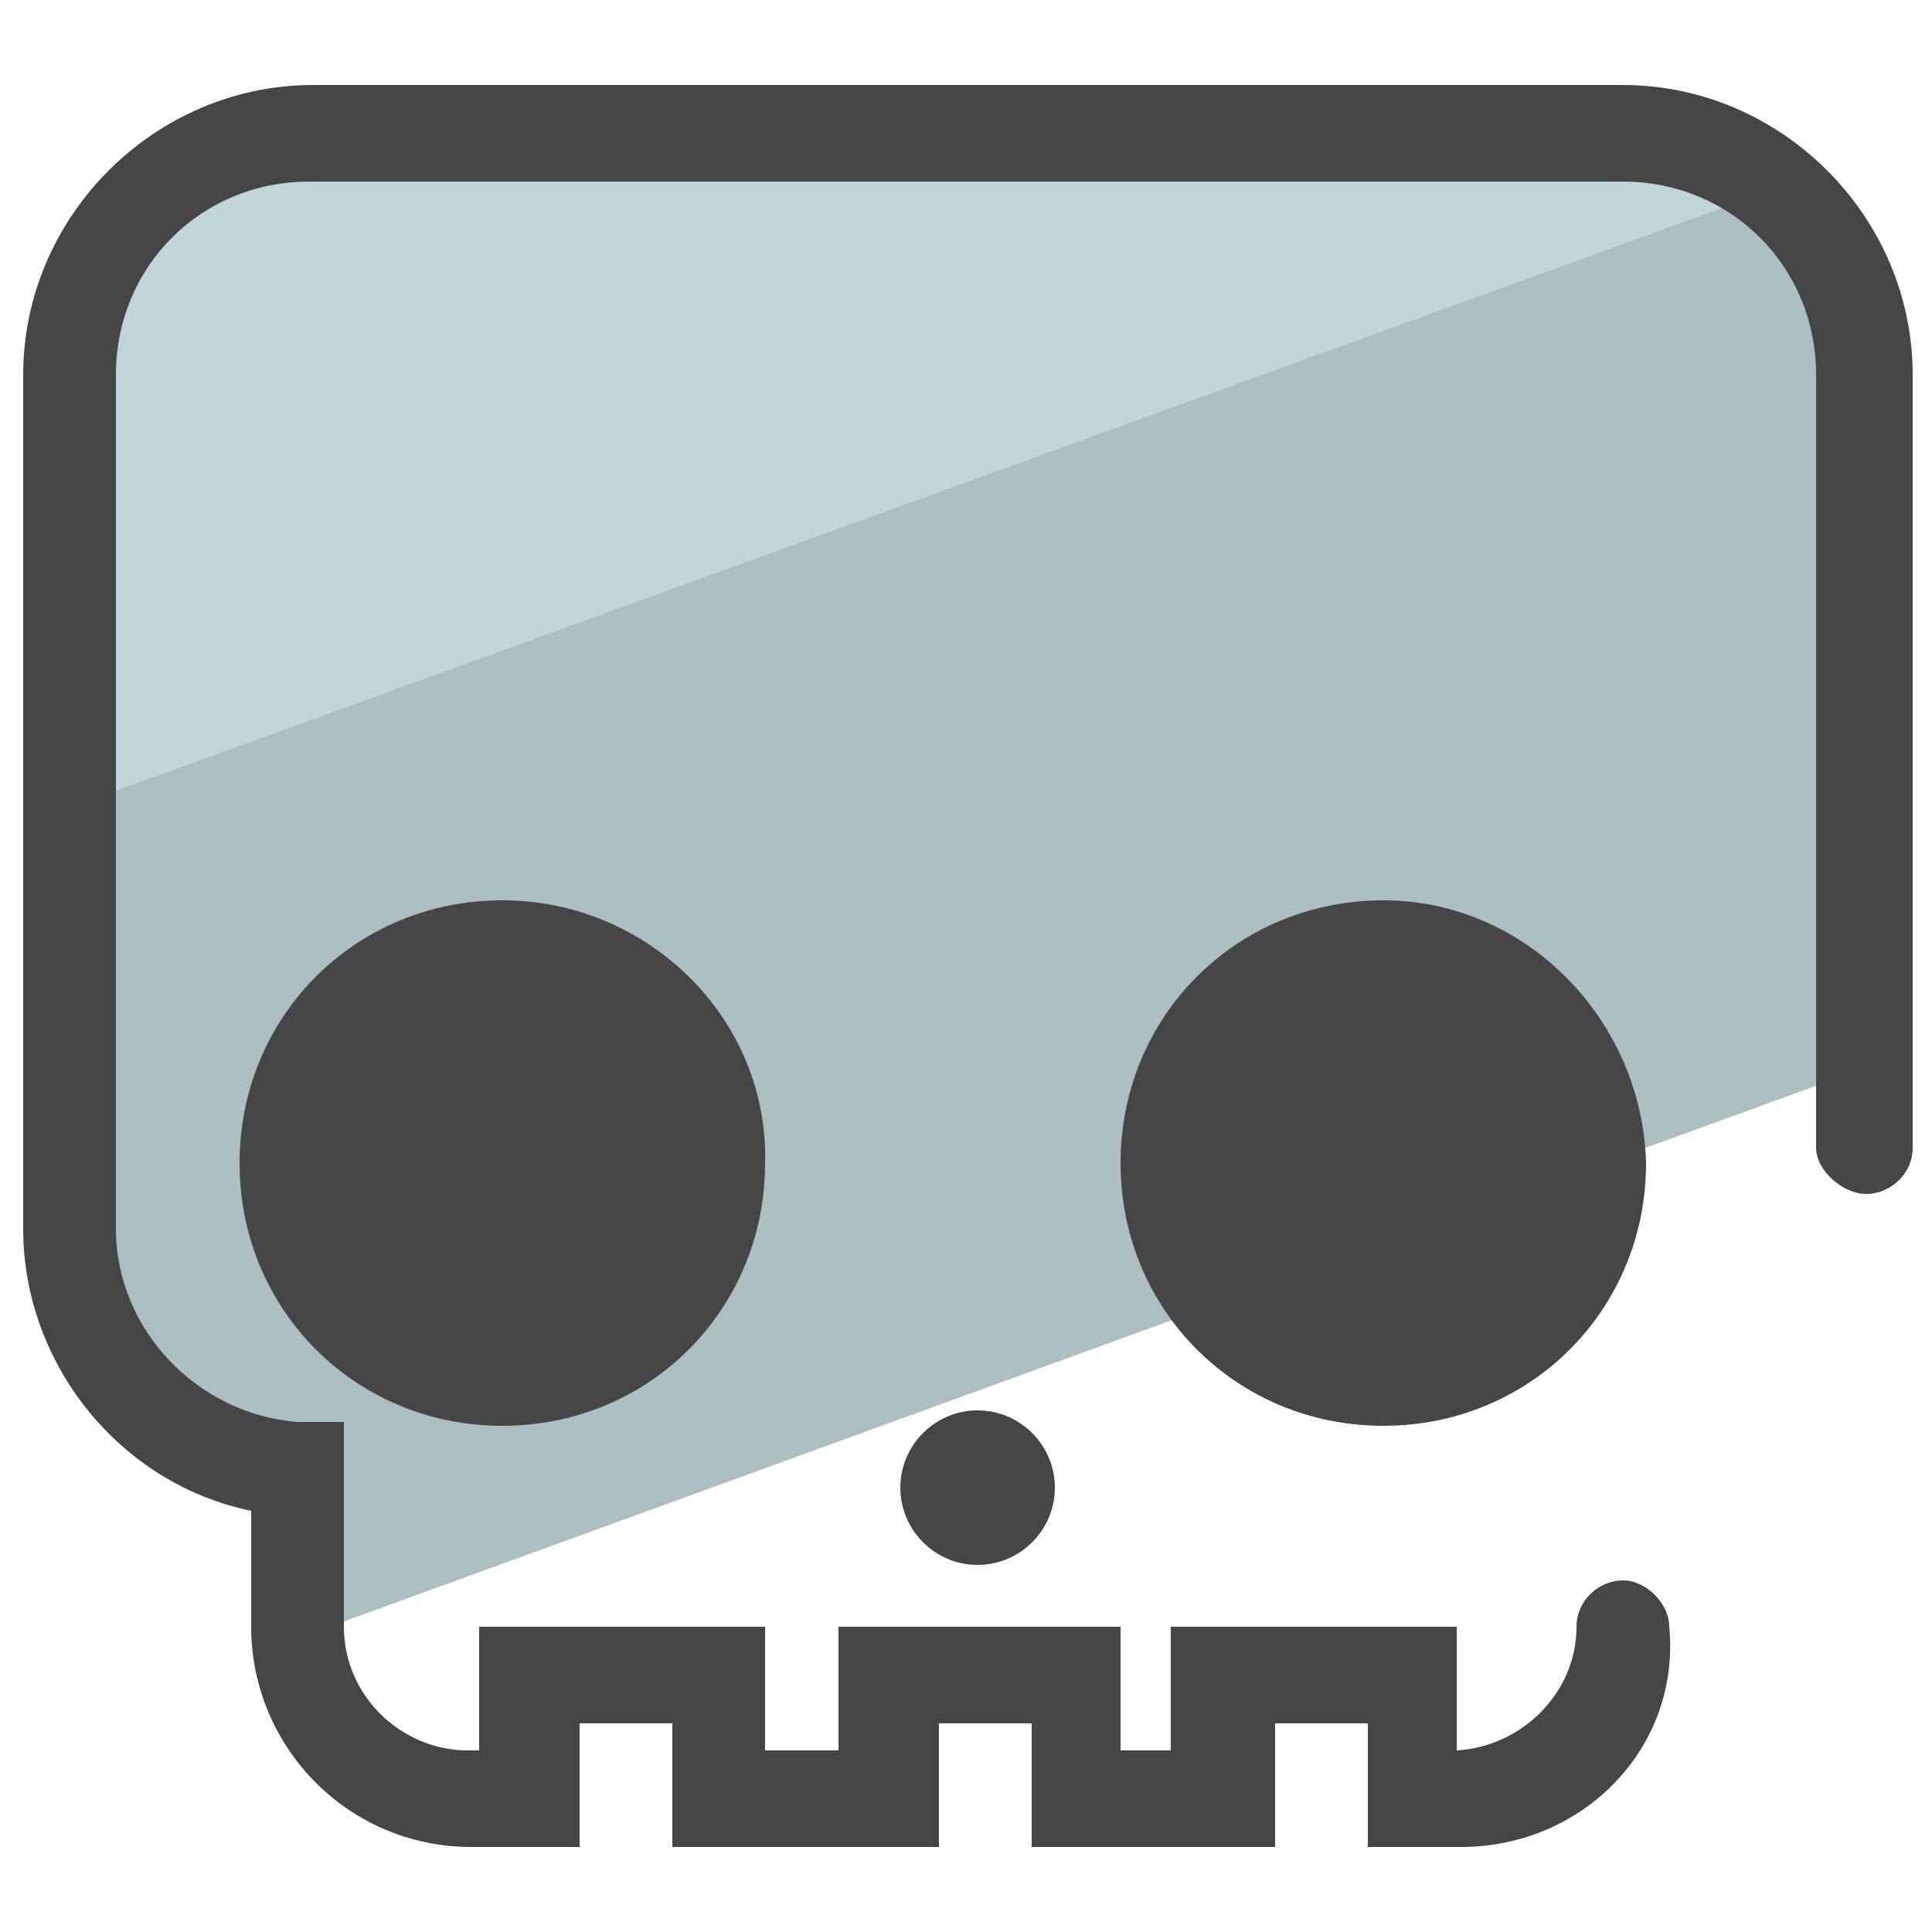
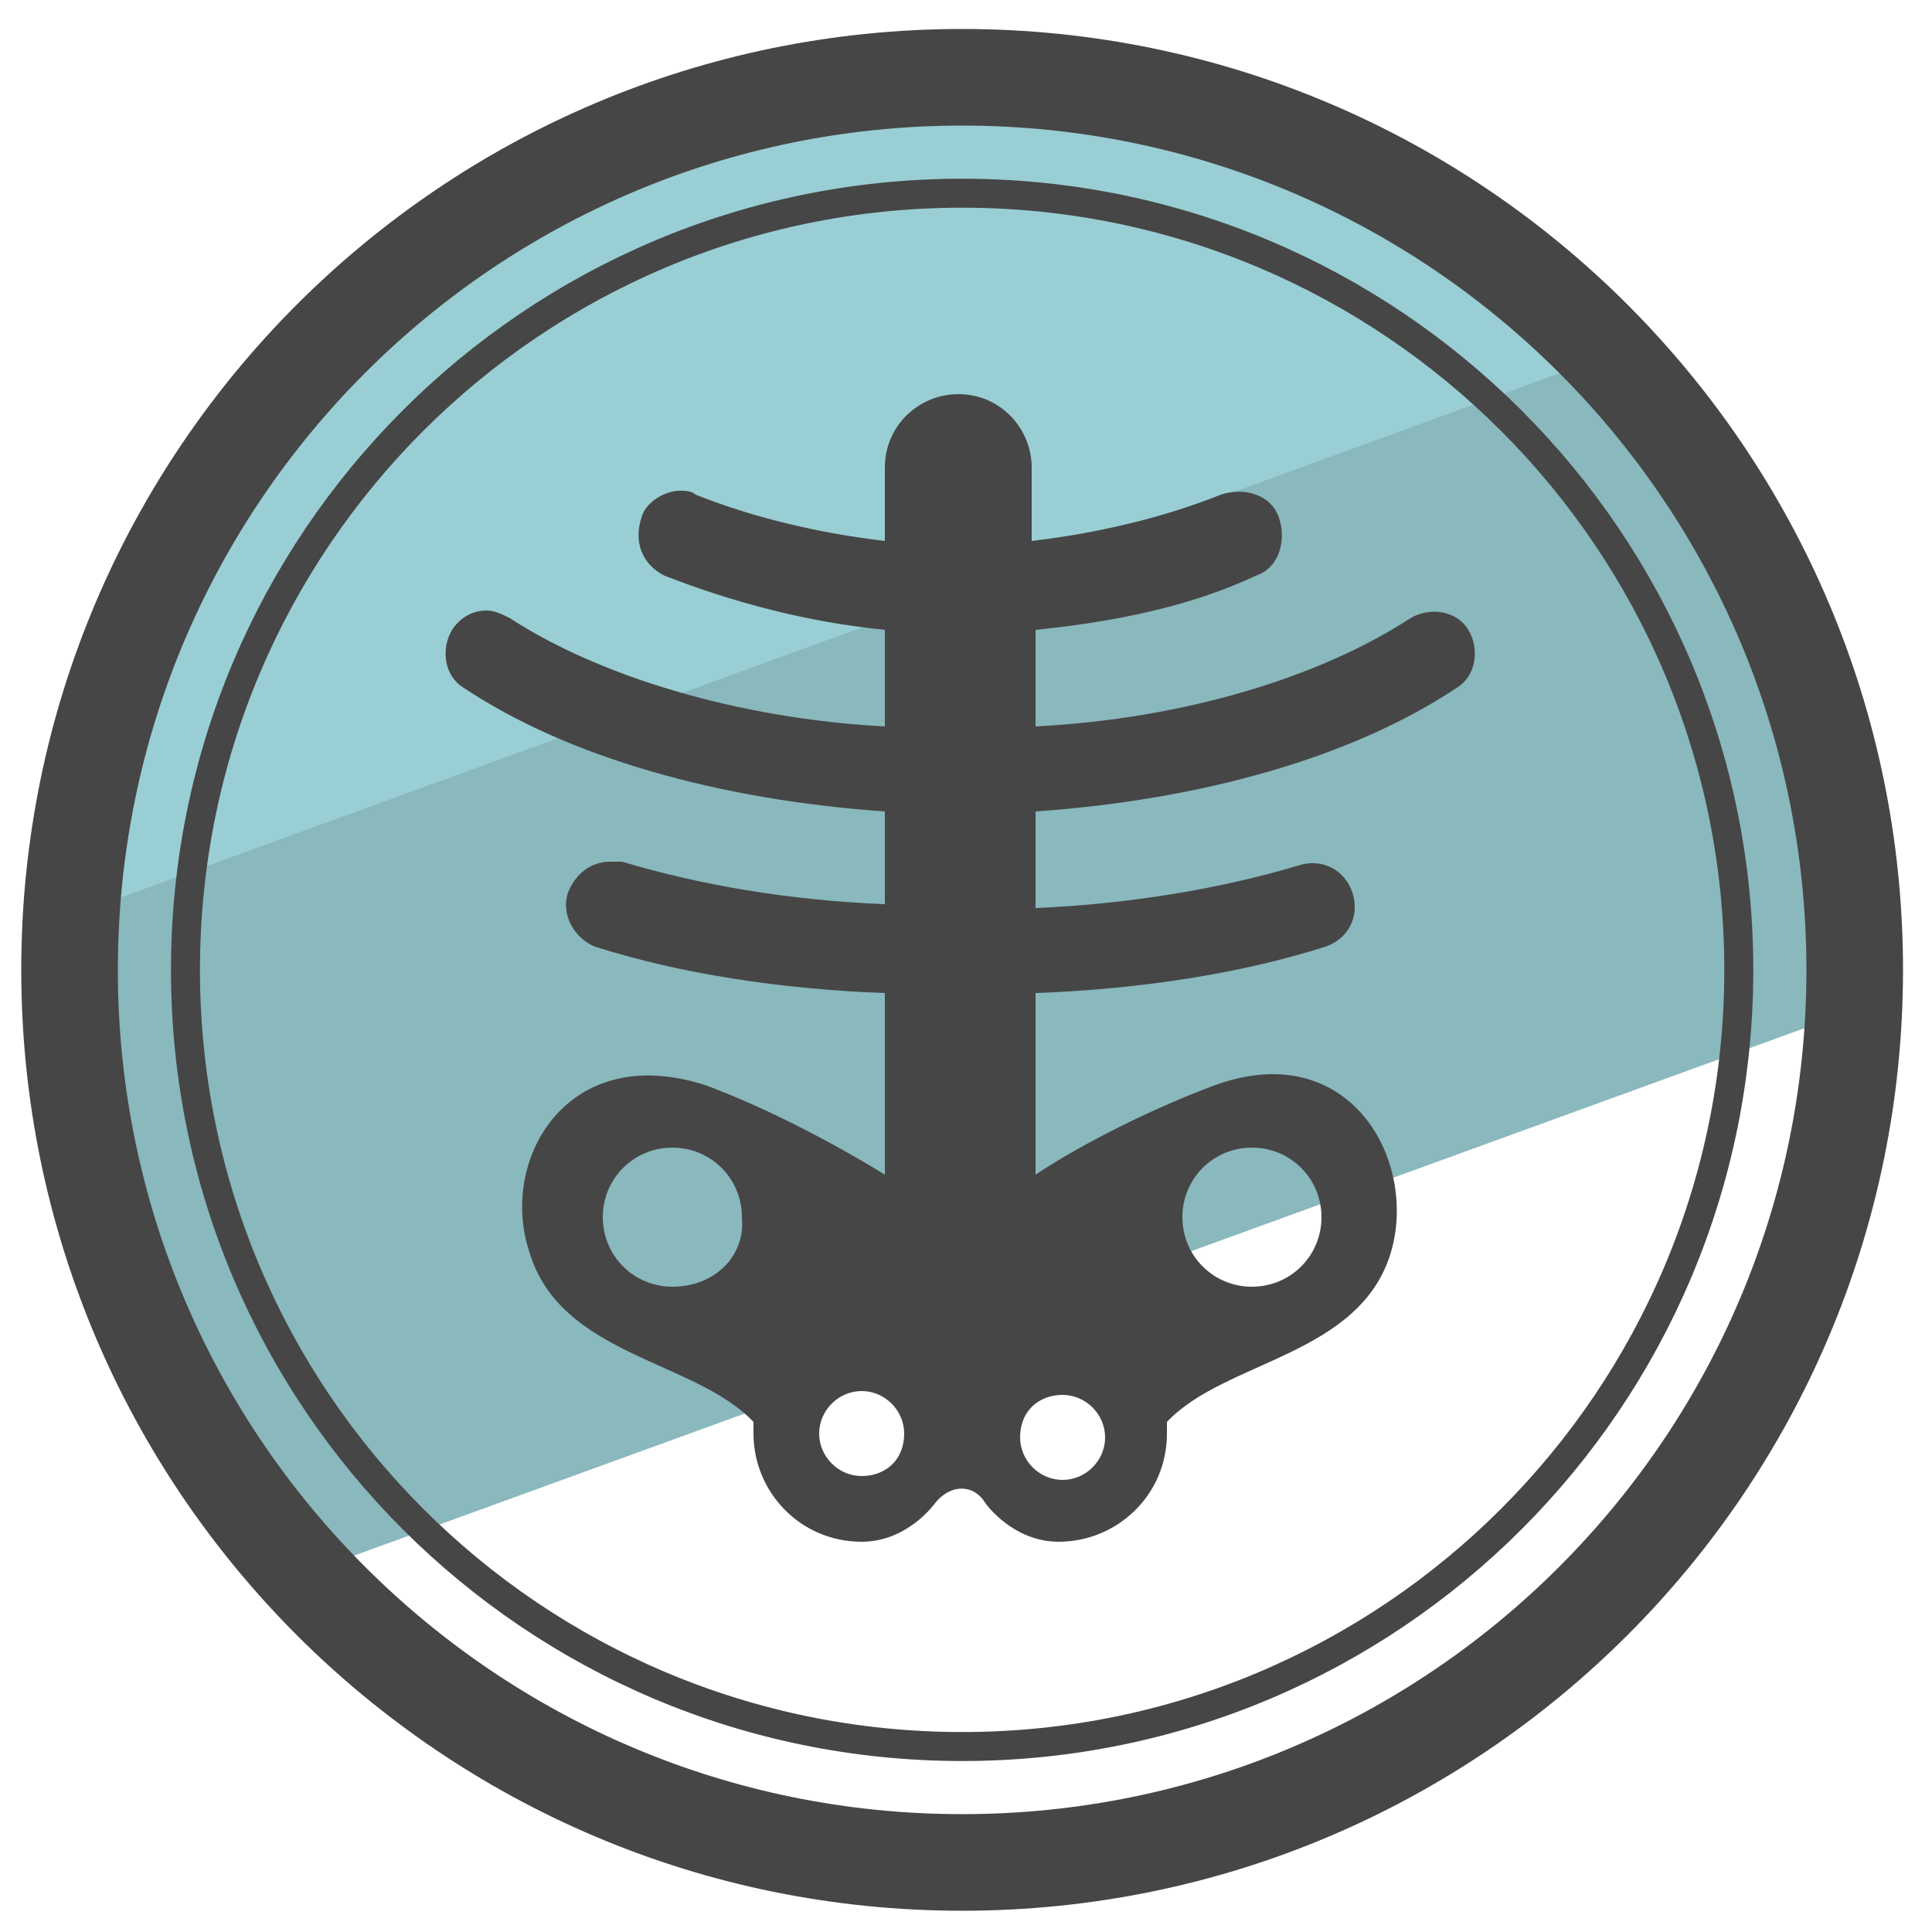
- <svg xmlns="http://www.w3.org/2000/svg" id="Layer_1" x="0" y="0" version="1.1" viewBox="0 0 50 50" xml:space="preserve">
-   <style>.st2{fill:#464646}</style>
-   <path fill="#c0d5d7" d="M42.7 3.8H8.3C4.8 3.8 2 6.6 2 10.1v11.3L46.7 5.2c-1.2-.9-2.5-1.4-4-1.4z" />
-   <path fill="#acbfc0" d="M48.2 9.7c0-1.9-.9-3.7-2.3-4.8l-44.1 16v10.9c0 3.3 2.6 6.1 5.9 6.2v4.4l40.4-14.7.1-18z" />
-   <path d="M37.8 47.8h-2.4v-3.2H33v3.2h-6.3v-3.2h-2.4v3.2h-6.9v-3.2H15v3.2h-2.8c-3.2 0-5.7-2.6-5.7-5.7v-3C3.1 38.4.6 35.3.6 31.8V9.7C.6 5.6 4 2.2 8.1 2.2H42c4.1 0 7.5 3.4 7.5 7.5v20c0 .7-.6 1.2-1.2 1.2s-1.3-.6-1.3-1.2v-20c0-2.8-2.2-5-5-5H8c-2.8 0-5 2.2-5 5v22.1c0 2.6 2.1 4.8 4.7 5h1.2v5.3c0 1.8 1.5 3.2 3.2 3.2h.3v-3.2h7.4v3.2h1.9v-3.2H29v3.2h1.3v-3.2h7.4v3.2c1.7-.1 3.1-1.5 3.1-3.2 0-.7.6-1.2 1.2-1.2s1.2.6 1.2 1.2c.3 3.1-2.2 5.7-5.4 5.7z" class="st2" />
-   <path d="M13 23.3c-3.8 0-6.8 3-6.8 6.8s3 6.8 6.8 6.8 6.8-3 6.8-6.8c.1-3.7-3-6.8-6.8-6.8zm22.8 0c-3.8 0-6.8 3-6.8 6.8s3 6.8 6.8 6.8 6.8-3 6.8-6.8c-.1-3.7-3.1-6.8-6.8-6.8zM25.3 36.5c-1.1 0-2 .9-2 2s.9 2 2 2 2-.9 2-2-.9-2-2-2z" class="st2" />
+ <svg xmlns="http://www.w3.org/2000/svg" viewBox="0 0 50 50">
+   <path fill="#89b8bd" d="M48.2 24.4c0-6.1-2.4-11.6-6.2-15.8L2 23.2v1.2c0 6.3 2.5 11.9 6.5 16.1l39.6-14.4c0-.6.1-1.1.1-1.7z" />
+   <path fill="#99ced4" d="M25.1 1.8c-12.3 0-22.4 9.7-23 21.8L41.9 9.1c-4.2-4.5-10.2-7.3-16.8-7.3z" />
+   <path fill="#464646" d="M38 16.3c-.3-.5-1-.6-1.5-.3-2.3 1.5-5.8 2.6-9.7 2.8v-2.5c2-.2 4-.6 5.7-1.4.6-.2.8-.9.6-1.5-.2-.6-.9-.8-1.5-.6-1.5.6-3.2 1-4.9 1.2v-1.9c0-1-.8-1.9-1.9-1.9-1 0-1.9.8-1.9 1.9V14c-1.7-.2-3.4-.6-4.9-1.2-.1-.1-.3-.1-.4-.1-.4 0-.9.3-1 .7-.2.6 0 1.2.6 1.5 1.8.7 3.7 1.2 5.7 1.4v2.5c-3.8-.2-7.4-1.3-9.7-2.8-.2-.1-.4-.2-.6-.2-.4 0-.7.2-.9.5-.3.5-.2 1.2.3 1.5 2.7 1.8 6.6 2.9 10.9 3.2v2.4c-2.5-.1-4.8-.5-6.8-1.1h-.3c-.5 0-.9.3-1.1.8-.2.6.2 1.2.7 1.4 2.2.7 4.8 1.1 7.5 1.2v4.7c-1.3-.8-3-1.7-4.6-2.3-3.6-1.2-5.4 1.9-4.6 4.3.8 2.7 4.3 2.8 5.8 4.4v.3c0 1.5 1.2 2.8 2.8 2.8 1.2 0 1.9-1 1.9-1 .4-.5 1-.5 1.3 0 0 0 .7 1 1.9 1 1.5 0 2.8-1.2 2.8-2.8v-.3c1.5-1.6 5-1.7 5.8-4.4.7-2.4-1.1-5.6-4.6-4.3-1.6.6-3.4 1.5-4.6 2.3v-4.7c2.7-.1 5.3-.5 7.5-1.2.6-.2.9-.8.7-1.4-.2-.6-.8-.9-1.4-.7-2 .6-4.4 1-6.8 1.1V21c4.3-.3 8.2-1.4 10.9-3.2.5-.3.6-1 .3-1.5zm-20.6 17c-1 0-1.8-.8-1.8-1.8s.8-1.8 1.8-1.8 1.8.8 1.8 1.8c.1 1-.7 1.8-1.8 1.8zm4.9 4.9c-.6 0-1.1-.5-1.1-1.1 0-.6.5-1.1 1.1-1.1.6 0 1.1.5 1.1 1.1 0 .7-.5 1.1-1.1 1.1zm10.1-8.5c1 0 1.8.8 1.8 1.8s-.8 1.8-1.8 1.8-1.8-.8-1.8-1.8.8-1.8 1.8-1.8zm-4.9 6.4c.6 0 1.1.5 1.1 1.1 0 .6-.5 1.1-1.1 1.1-.6 0-1.1-.5-1.1-1.1 0-.7.5-1.1 1.1-1.1z" />
+   <circle cx="24.9" cy="25.1" r="23.1" fill="none" stroke="#464646" stroke-linecap="round" stroke-miterlimit="10" stroke-width="2.5" />
+   <circle cx="24.9" cy="25.1" r="20.1" fill="none" stroke="#464646" stroke-linecap="round" stroke-miterlimit="10" stroke-width=".75" />
</svg>
